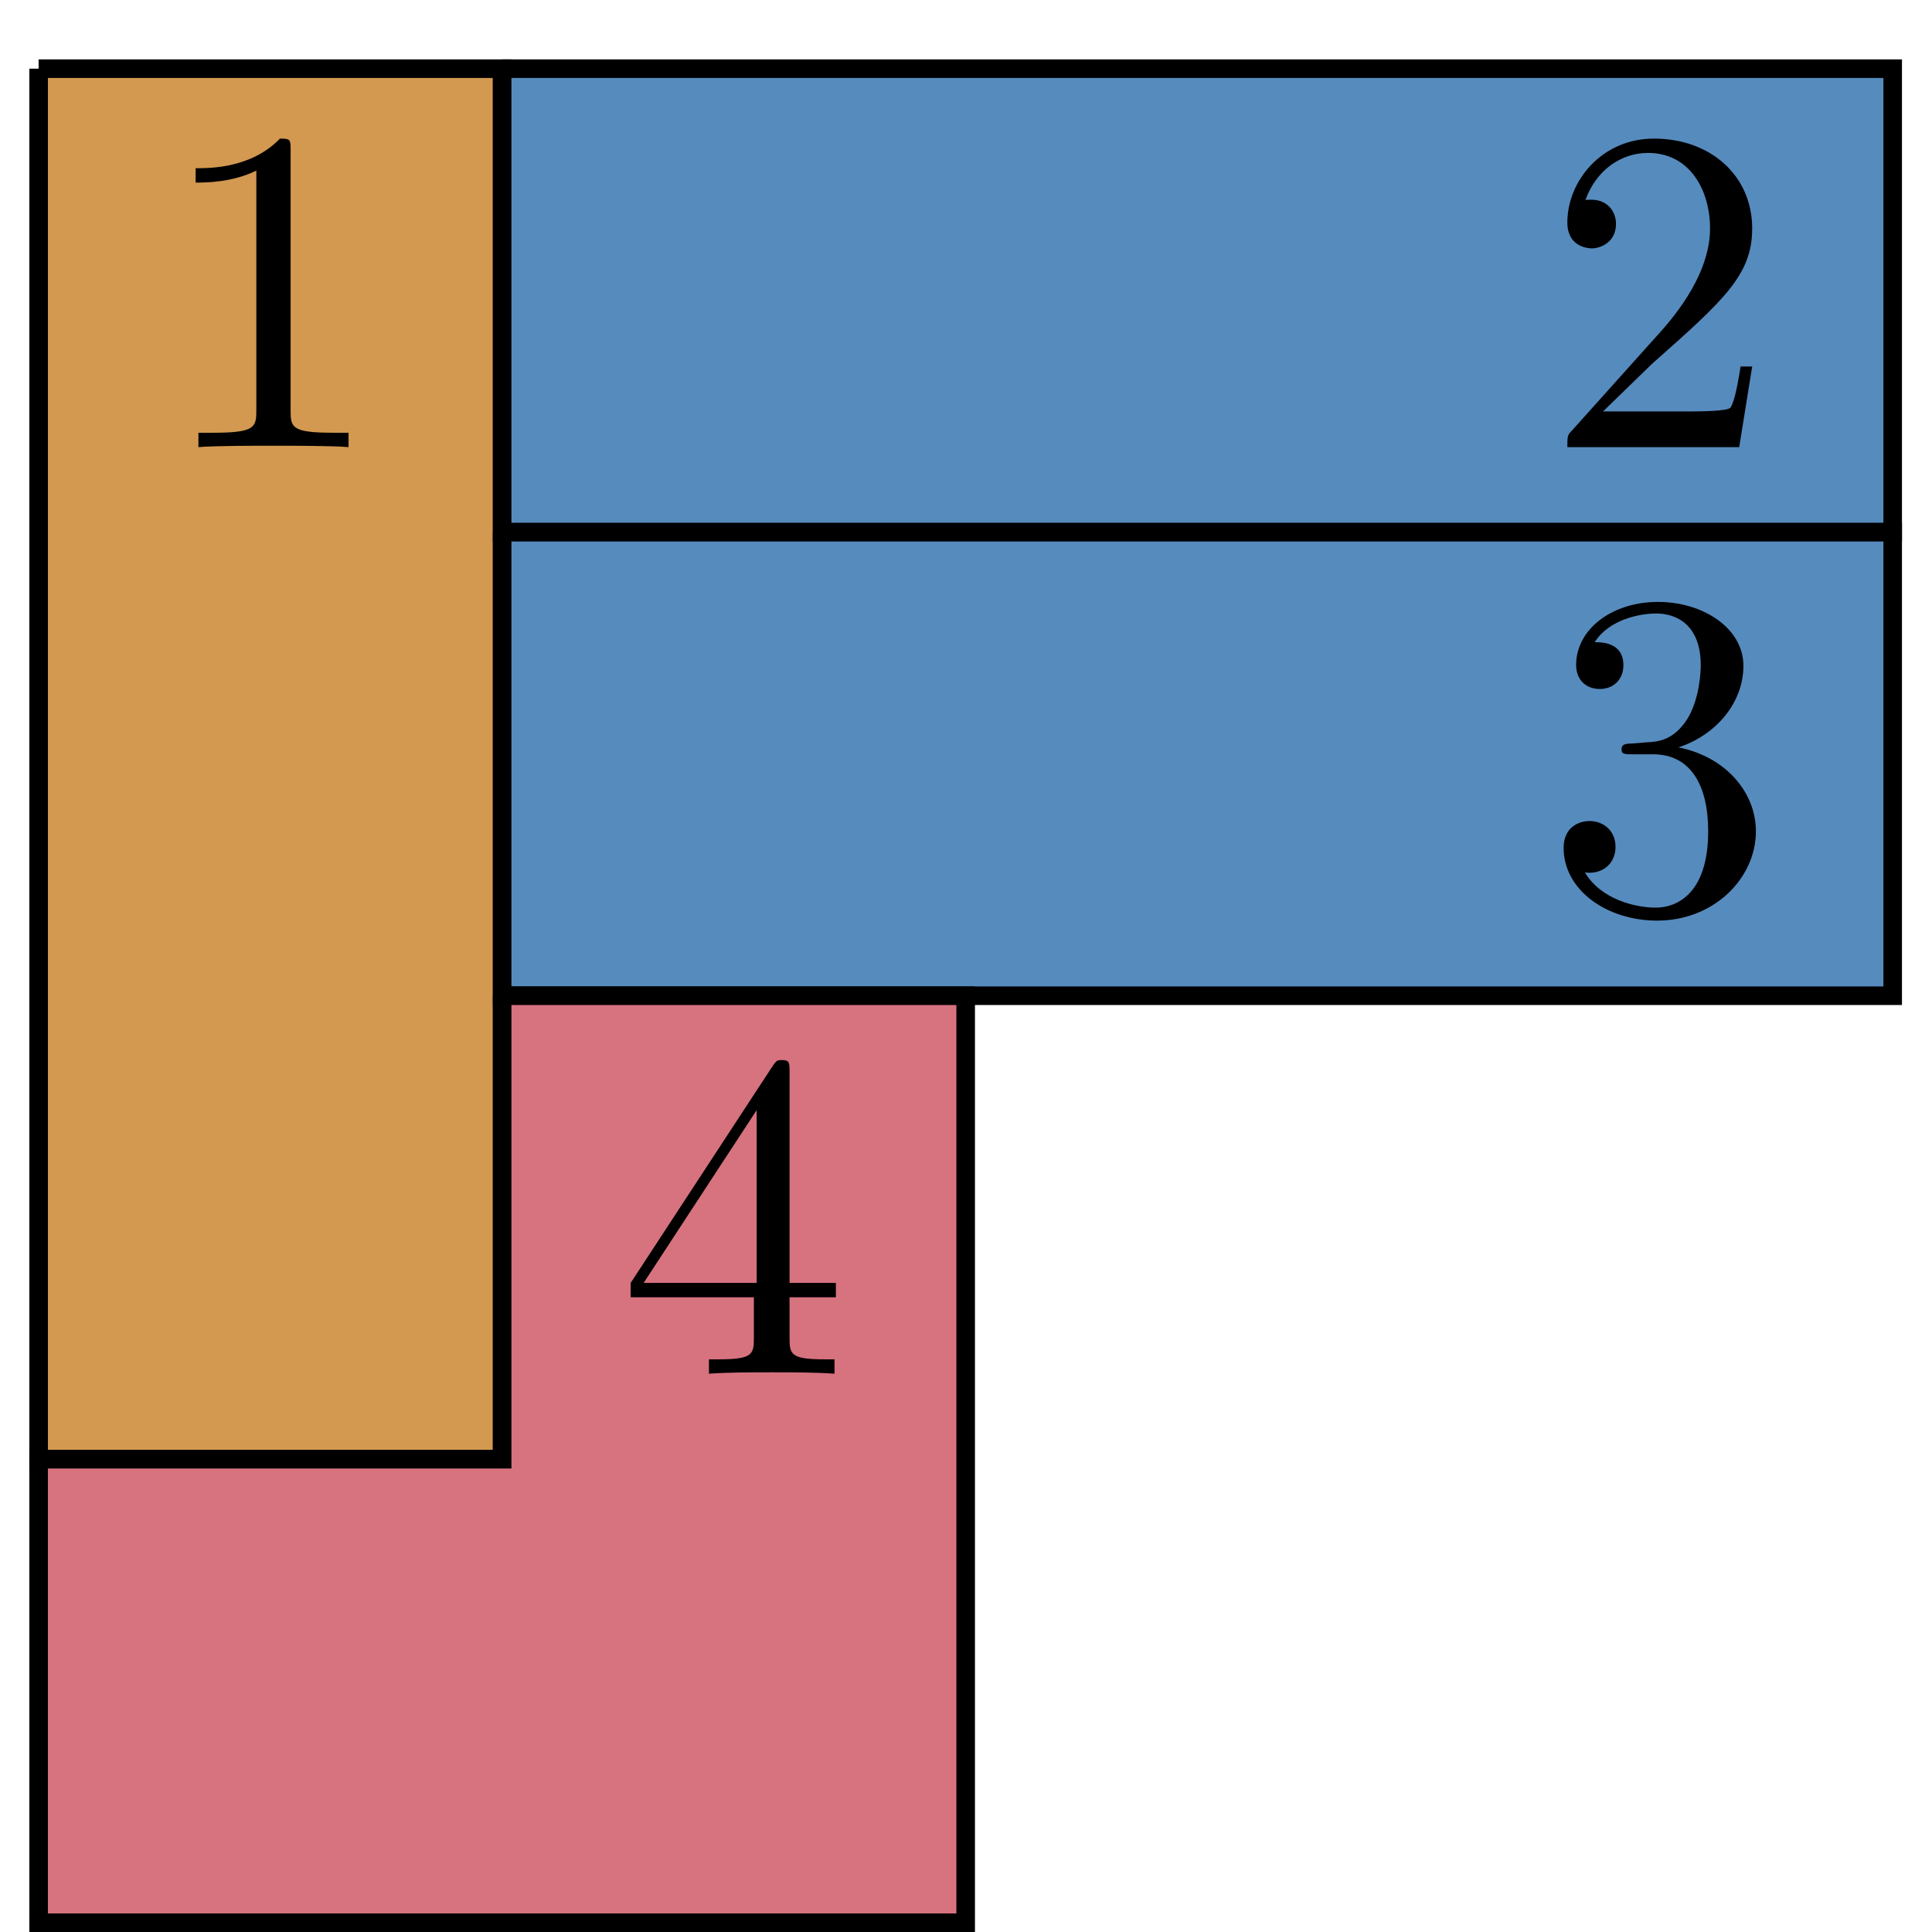
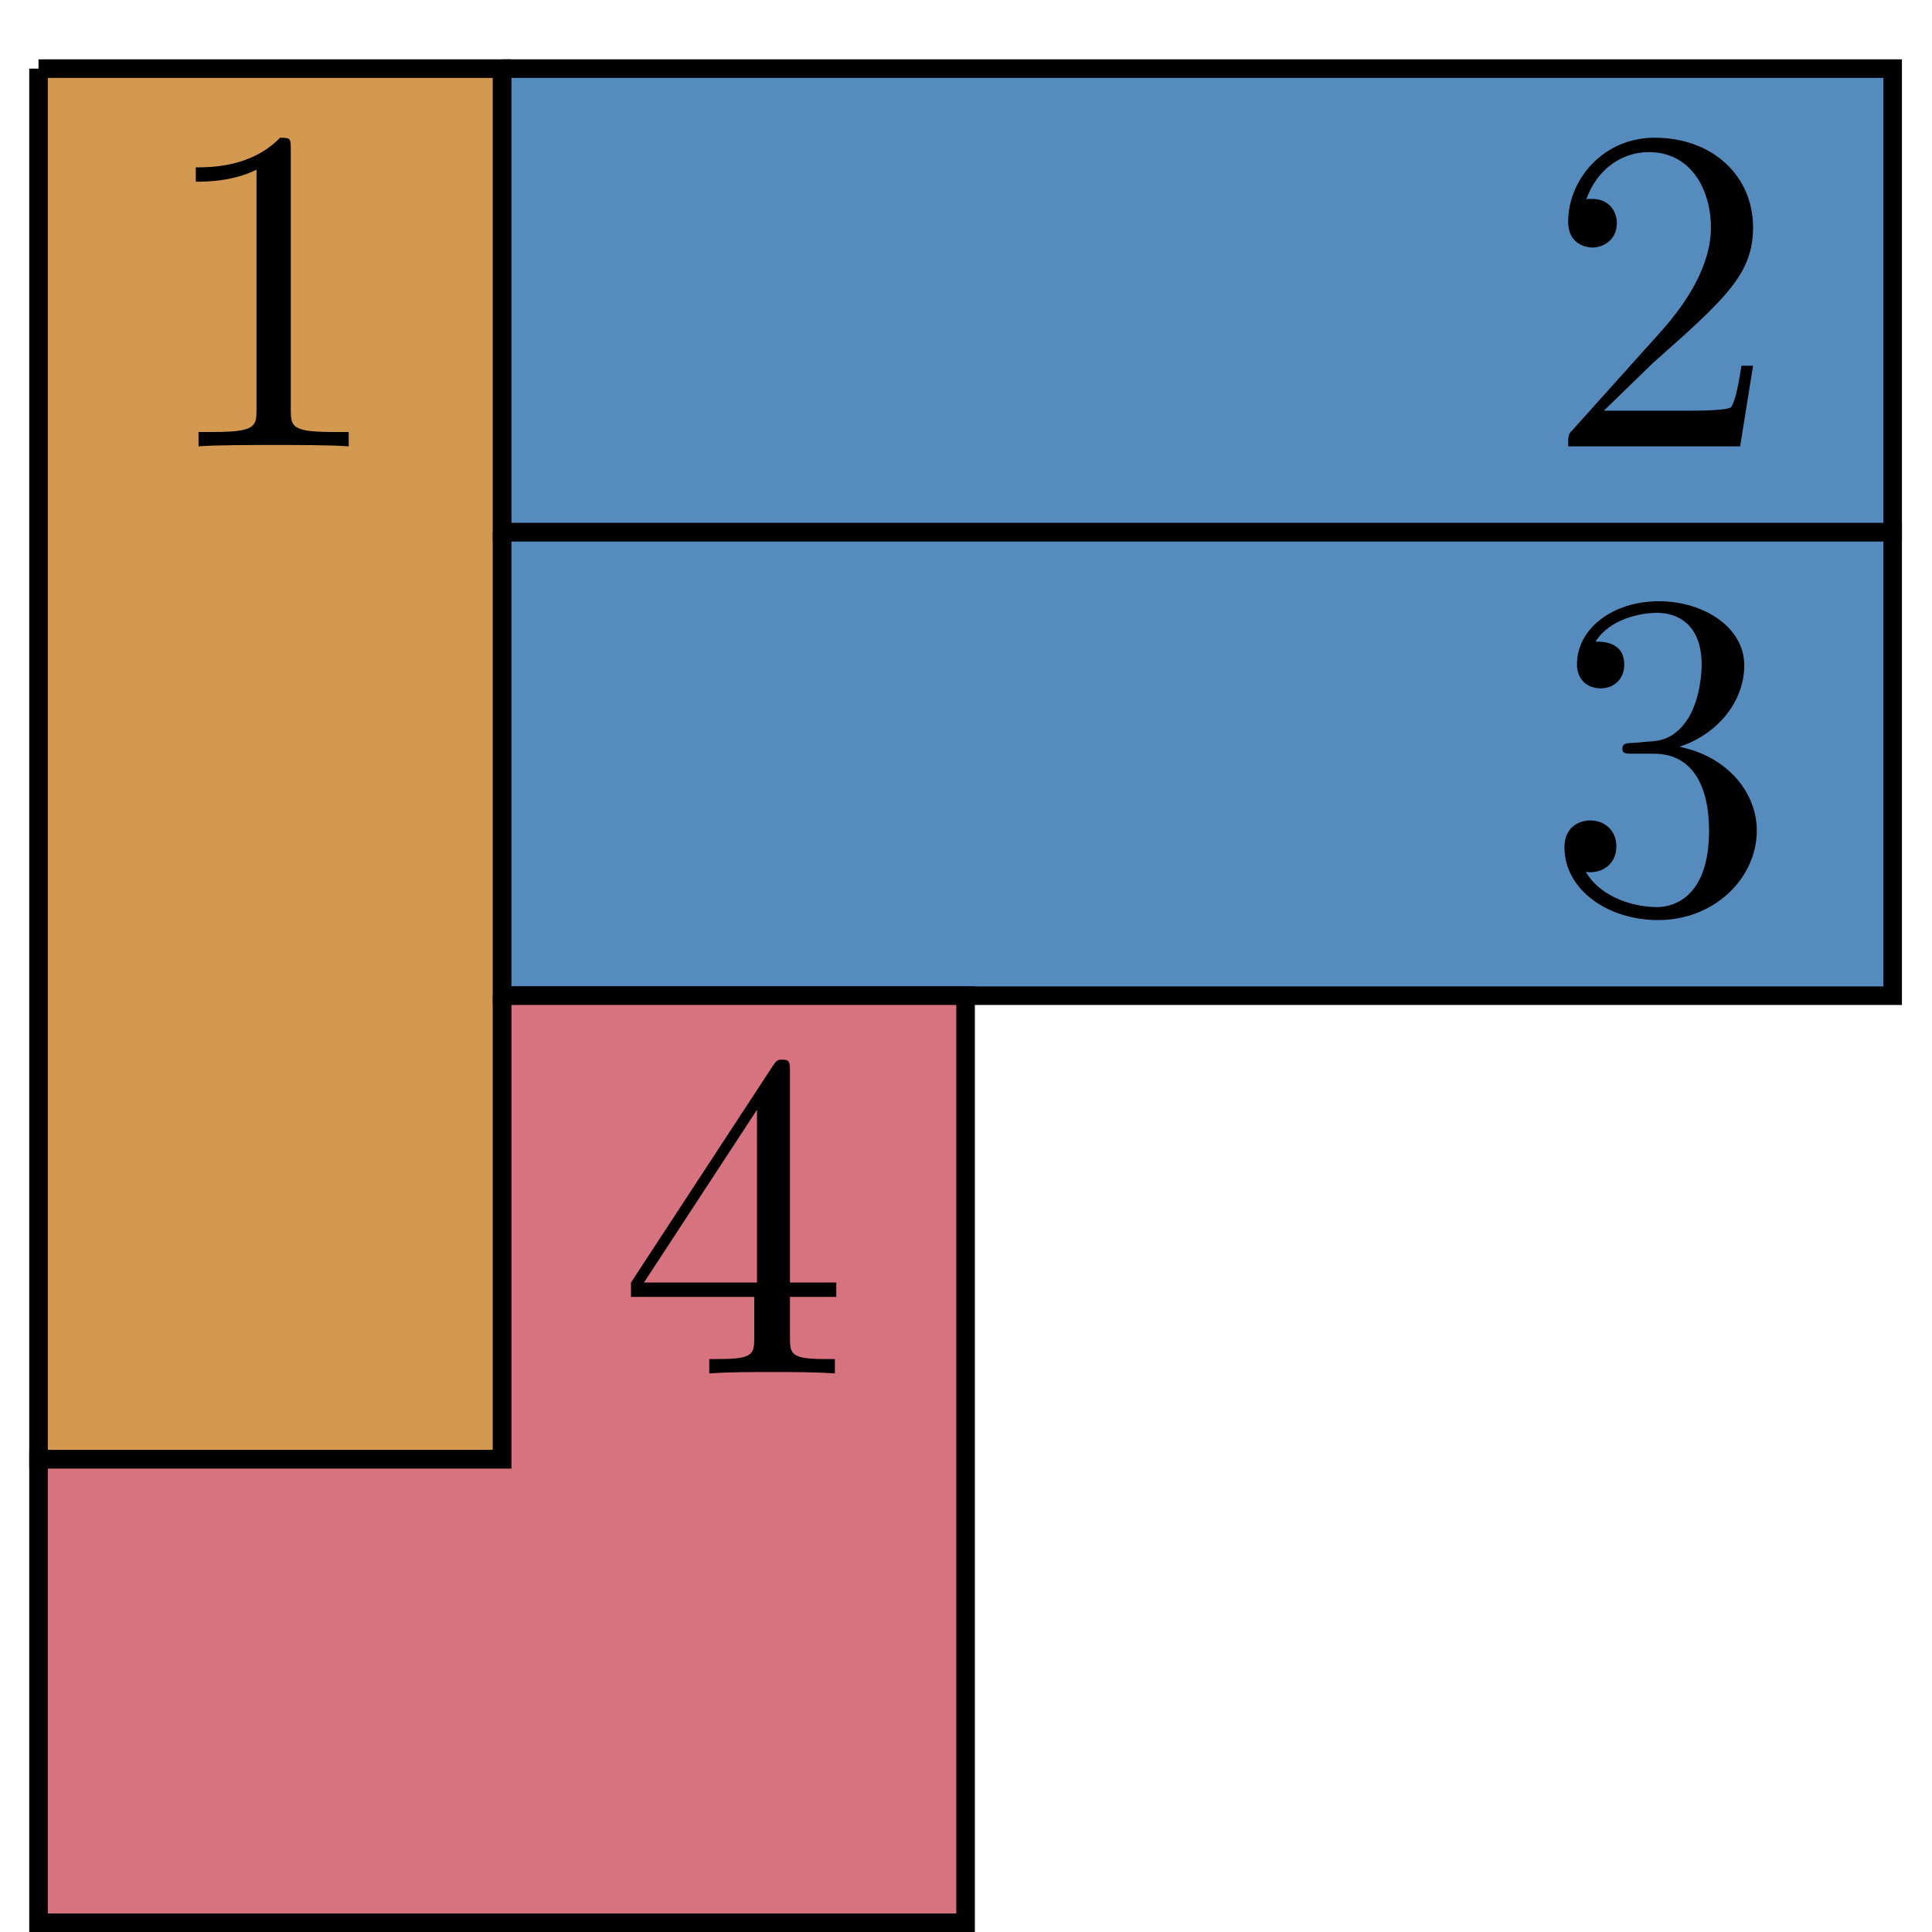
- <svg xmlns="http://www.w3.org/2000/svg" xmlns:xlink="http://www.w3.org/1999/xlink" version="1.1" width="62.265pt" height="62.289pt" viewBox="0 0 41.51 41.526">
-   <defs>
-     <path id="g0-1" d="M4.691-1.643V-1.952H3.695V-6.484C3.695-6.683 3.695-6.743 3.536-6.743C3.446-6.743 3.416-6.743 3.337-6.623L.279-1.952V-1.643H2.928V-.777C2.928-.418 2.908-.309 2.171-.309H1.962V0C2.37-.03 2.888-.03 3.307-.03S4.253-.03 4.661 0V-.309H4.452C3.715-.309 3.695-.418 3.695-.777V-1.643H4.691ZM2.988-1.952H.558L2.988-5.667V-1.952Z" />
-     <path id="g0-2" d="M4.173 0V-.309H3.855C2.958-.309 2.928-.418 2.928-.787V-6.374C2.928-6.613 2.928-6.633 2.699-6.633C2.082-5.996 1.205-5.996 .886-5.996V-5.687C1.086-5.687 1.673-5.687 2.191-5.946V-.787C2.191-.428 2.161-.309 1.265-.309H.946V0C1.295-.03 2.161-.03 2.56-.03S3.825-.03 4.173 0Z" />
-     <path id="g0-3" d="M4.552-1.703C4.552-2.52 3.924-3.297 2.888-3.506C3.705-3.775 4.283-4.472 4.283-5.259C4.283-6.076 3.406-6.633 2.45-6.633C1.444-6.633 .687-6.036 .687-5.279C.687-4.95 .906-4.761 1.195-4.761C1.504-4.761 1.703-4.98 1.703-5.269C1.703-5.767 1.235-5.767 1.086-5.767C1.394-6.255 2.052-6.384 2.41-6.384C2.819-6.384 3.366-6.165 3.366-5.269C3.366-5.149 3.347-4.572 3.088-4.133C2.789-3.655 2.45-3.625 2.201-3.615C2.121-3.606 1.882-3.586 1.813-3.586C1.733-3.576 1.663-3.566 1.663-3.466C1.663-3.357 1.733-3.357 1.902-3.357H2.341C3.157-3.357 3.526-2.679 3.526-1.703C3.526-.349 2.839-.06 2.4-.06C1.972-.06 1.225-.229 .876-.817C1.225-.767 1.534-.986 1.534-1.365C1.534-1.723 1.265-1.922 .976-1.922C.737-1.922 .418-1.783 .418-1.345C.418-.438 1.345 .219 2.43 .219C3.645 .219 4.552-.687 4.552-1.703Z" />
-     <path id="g0-4" d="M4.472-1.733H4.223C4.173-1.434 4.104-.996 4.004-.847C3.934-.767 3.277-.767 3.058-.767H1.265L2.321-1.793C3.874-3.167 4.472-3.705 4.472-4.701C4.472-5.837 3.576-6.633 2.361-6.633C1.235-6.633 .498-5.717 .498-4.831C.498-4.273 .996-4.273 1.026-4.273C1.195-4.273 1.544-4.392 1.544-4.801C1.544-5.06 1.365-5.319 1.016-5.319C.936-5.319 .916-5.319 .886-5.309C1.116-5.956 1.653-6.325 2.231-6.325C3.137-6.325 3.566-5.518 3.566-4.701C3.566-3.904 3.068-3.117 2.52-2.5L.608-.369C.498-.259 .498-.239 .498 0H4.193L4.472-1.733Z" />
-   </defs>
-   <g id="page6">
-     <path d="M.83 1.476H10.793V31.364H.83V1.476" fill="#d39950" />
-     <path d="M.83 1.476H10.793V31.364H.83V1.476" stroke="#000" fill="none" stroke-width=".399" stroke-miterlimit="10" />
-     <path d="M10.793 1.476V11.439H40.681V1.476H10.793" fill="#568bbe" />
-     <path d="M10.793 1.476V11.439H40.681V1.476H10.793" stroke="#000" fill="none" stroke-width=".399" stroke-miterlimit="10" />
-     <path d="M10.793 11.439V21.402H40.681V11.439H10.793" fill="#568bbe" />
-     <path d="M10.793 11.439V21.402H40.681V11.439H10.793" stroke="#000" fill="none" stroke-width=".399" stroke-miterlimit="10" />
-     <path d="M10.793 21.402H20.756V41.327H.83V31.364H10.793V21.402" fill="#d7727f" />
-     <path d="M10.793 21.402H20.756V41.327H.83V31.364H10.793V21.402" stroke="#000" fill="none" stroke-width=".399" stroke-miterlimit="10" />
-     <g transform="matrix(.999739 0 0 .999739 0 41.526)">
-       <use x="33.199" y="-31.924" xlink:href="#g0-4" />
-     </g>
-     <g transform="matrix(.999739 0 0 .999739 0 41.526)">
-       <use x="3.32" y="-31.924" xlink:href="#g0-2" />
-     </g>
-     <g transform="matrix(.999739 0 0 .999739 0 41.526)">
-       <use x="33.199" y="-21.963" xlink:href="#g0-3" />
-       <use x="13.28" y="-12.003" xlink:href="#g0-1" />
+ <svg xmlns="http://www.w3.org/2000/svg" version="1.1" width="62.265pt" height="62.289pt" viewBox="0 -41.526 41.51 41.526">
+   <g id="page1">
+     <g transform="matrix(1 0 0 -1 0 0)">
+       <path d="M.828 40.051H10.793V10.16H.828V40.051" fill="#d39950" />
+       <path d="M.828 40.051H10.793V10.16H.828V40.051" stroke="#000" fill="none" stroke-width=".399" />
+       <path d="M10.793 40.051V30.086H40.68V40.051H10.793" fill="#568bbe" />
+       <path d="M10.793 40.051V30.086H40.68V40.051H10.793" stroke="#000" fill="none" stroke-width=".399" stroke-miterlimit="10" />
+       <path d="M10.793 30.086V20.125H40.68V30.086H10.793" fill="#568bbe" />
+       <path d="M10.793 30.086V20.125H40.68V30.086H10.793" stroke="#000" fill="none" stroke-width=".399" stroke-miterlimit="10" />
+       <path d="M10.793 20.125H20.754V.199H.828V10.16H10.793V20.125" fill="#d7727f" />
+       <path d="M10.793 20.125H20.754V.199H.828V10.16H10.793V20.125" stroke="#000" fill="none" stroke-width=".399" stroke-miterlimit="10" />
+       <path d="M37.68 33.665H37.431C37.382 33.366 37.312 32.928 37.212 32.779C37.143 32.699 36.485 32.699 36.266 32.699H34.473L35.529 33.725C37.083 35.1 37.68 35.638 37.68 36.634C37.68 37.769 36.784 38.566 35.569 38.566C34.443 38.566 33.706 37.65 33.706 36.763C33.706 36.205 34.204 36.205 34.234 36.205C34.403 36.205 34.752 36.325 34.752 36.733C34.752 36.992 34.573 37.251 34.224 37.251C34.144 37.251 34.125 37.251 34.095 37.241C34.324 37.889 34.861 38.257 35.439 38.257C36.346 38.257 36.774 37.45 36.774 36.634C36.774 35.837 36.276 35.05 35.728 34.432L33.815 32.3C33.706 32.191 33.706 32.171 33.706 31.932H37.402L37.68 33.665Z" />
+       <path d="M7.495 31.932V32.241H7.176C6.279 32.241 6.25 32.35 6.25 32.719V38.307C6.25 38.546 6.25 38.566 6.02 38.566C5.403 37.929 4.526 37.929 4.208 37.929V37.62C4.407 37.62 4.994 37.62 5.513 37.879V32.719C5.513 32.36 5.483 32.241 4.586 32.241H4.267V31.932C4.616 31.962 5.483 31.962 5.881 31.962C6.279 31.962 7.146 31.962 7.495 31.932Z" />
+       <path d="M37.76 23.672C37.76 24.489 37.133 25.266 36.097 25.475C36.914 25.744 37.491 26.442 37.491 27.228C37.491 28.045 36.615 28.603 35.658 28.603C34.652 28.603 33.895 28.006 33.895 27.248C33.895 26.92 34.115 26.731 34.403 26.731C34.712 26.731 34.911 26.95 34.911 27.238C34.911 27.736 34.443 27.736 34.294 27.736C34.603 28.225 35.26 28.354 35.619 28.354C36.027 28.354 36.575 28.135 36.575 27.238C36.575 27.119 36.555 26.541 36.296 26.103C35.997 25.625 35.658 25.595 35.41 25.585C35.33 25.575 35.091 25.555 35.021 25.555C34.941 25.545 34.871 25.535 34.871 25.436C34.871 25.326 34.941 25.326 35.11 25.326H35.549C36.366 25.326 36.734 24.649 36.734 23.672C36.734 22.318 36.047 22.029 35.609 22.029C35.18 22.029 34.433 22.198 34.085 22.786C34.433 22.736 34.742 22.955 34.742 23.334C34.742 23.692 34.473 23.892 34.184 23.892C33.945 23.892 33.626 23.752 33.626 23.314C33.626 22.407 34.553 21.75 35.639 21.75C36.854 21.75 37.76 22.656 37.76 23.672Z" />
+       <path d="M17.975 13.65V13.959H16.979V18.491C16.979 18.69 16.979 18.75 16.819 18.75C16.73 18.75 16.7 18.75 16.62 18.63L13.562 13.959V13.65H16.212V12.783C16.212 12.424 16.192 12.315 15.455 12.315H15.245V12.006C15.654 12.036 16.172 12.036 16.59 12.036C17.009 12.036 17.536 12.036 17.945 12.006V12.315H17.736C16.999 12.315 16.979 12.424 16.979 12.783V13.65H17.975ZM16.271 13.959H13.841L16.271 17.674V13.959Z" />
    </g>
  </g>
</svg>
